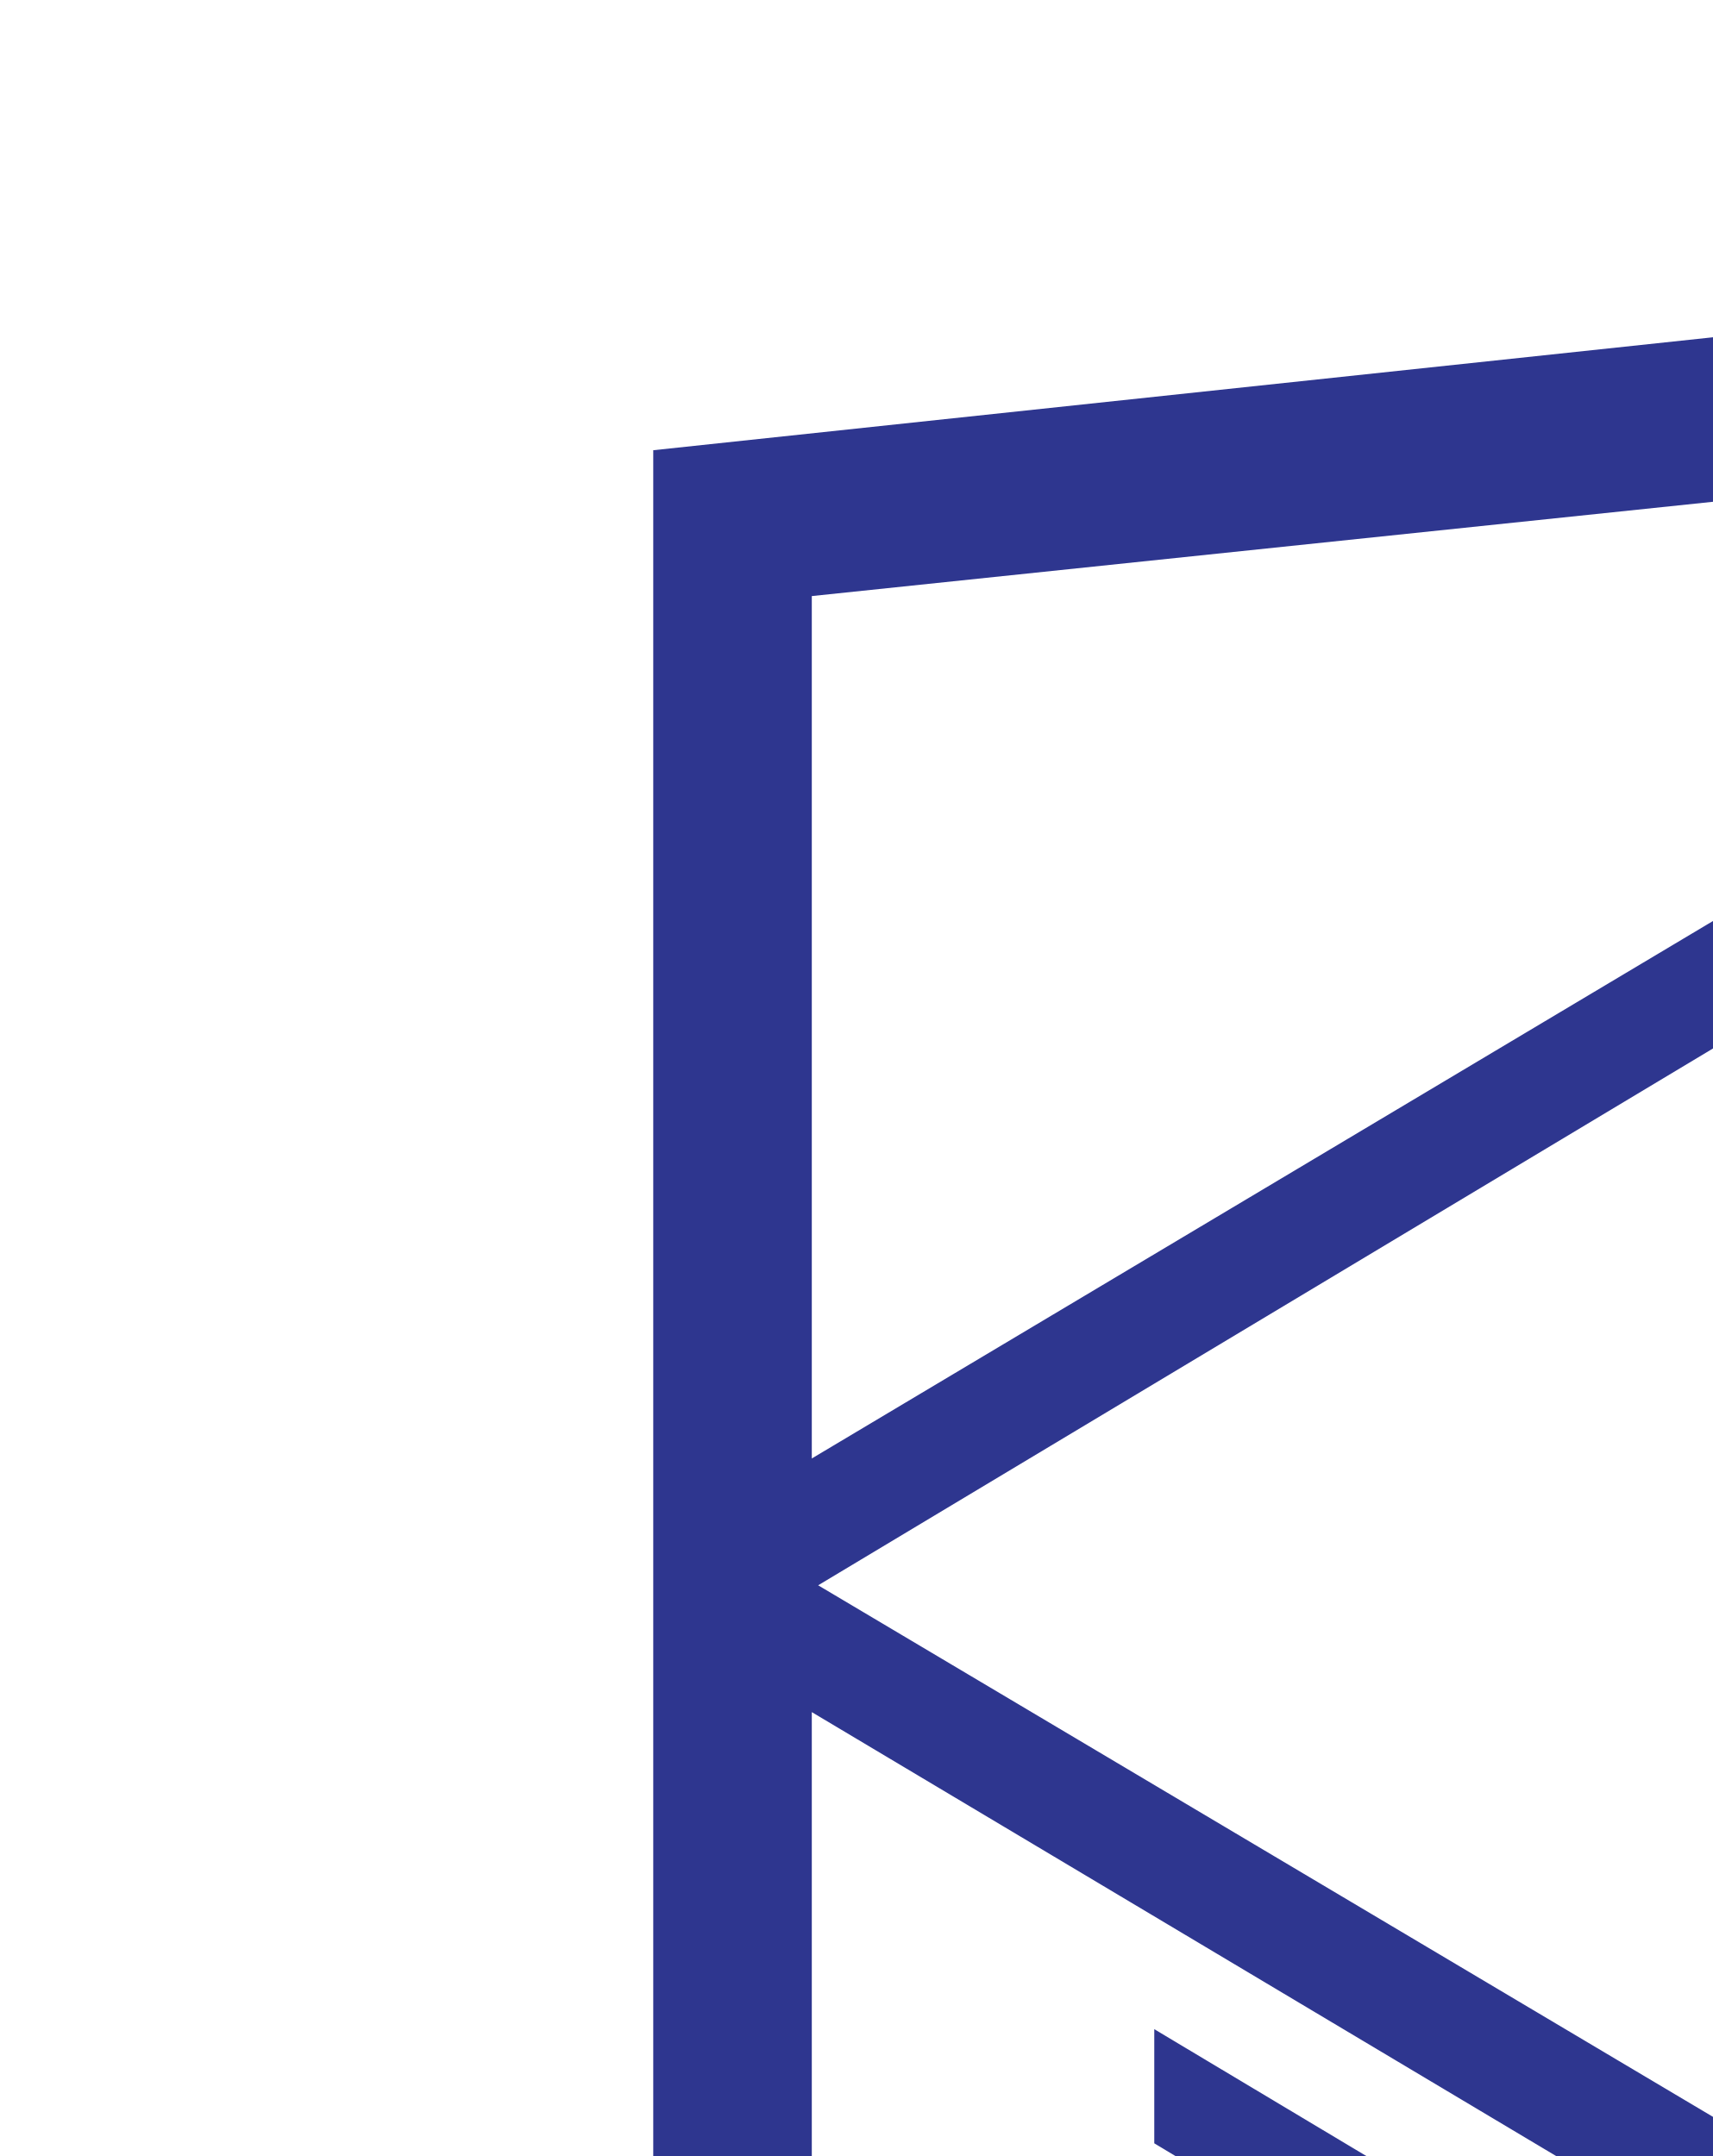
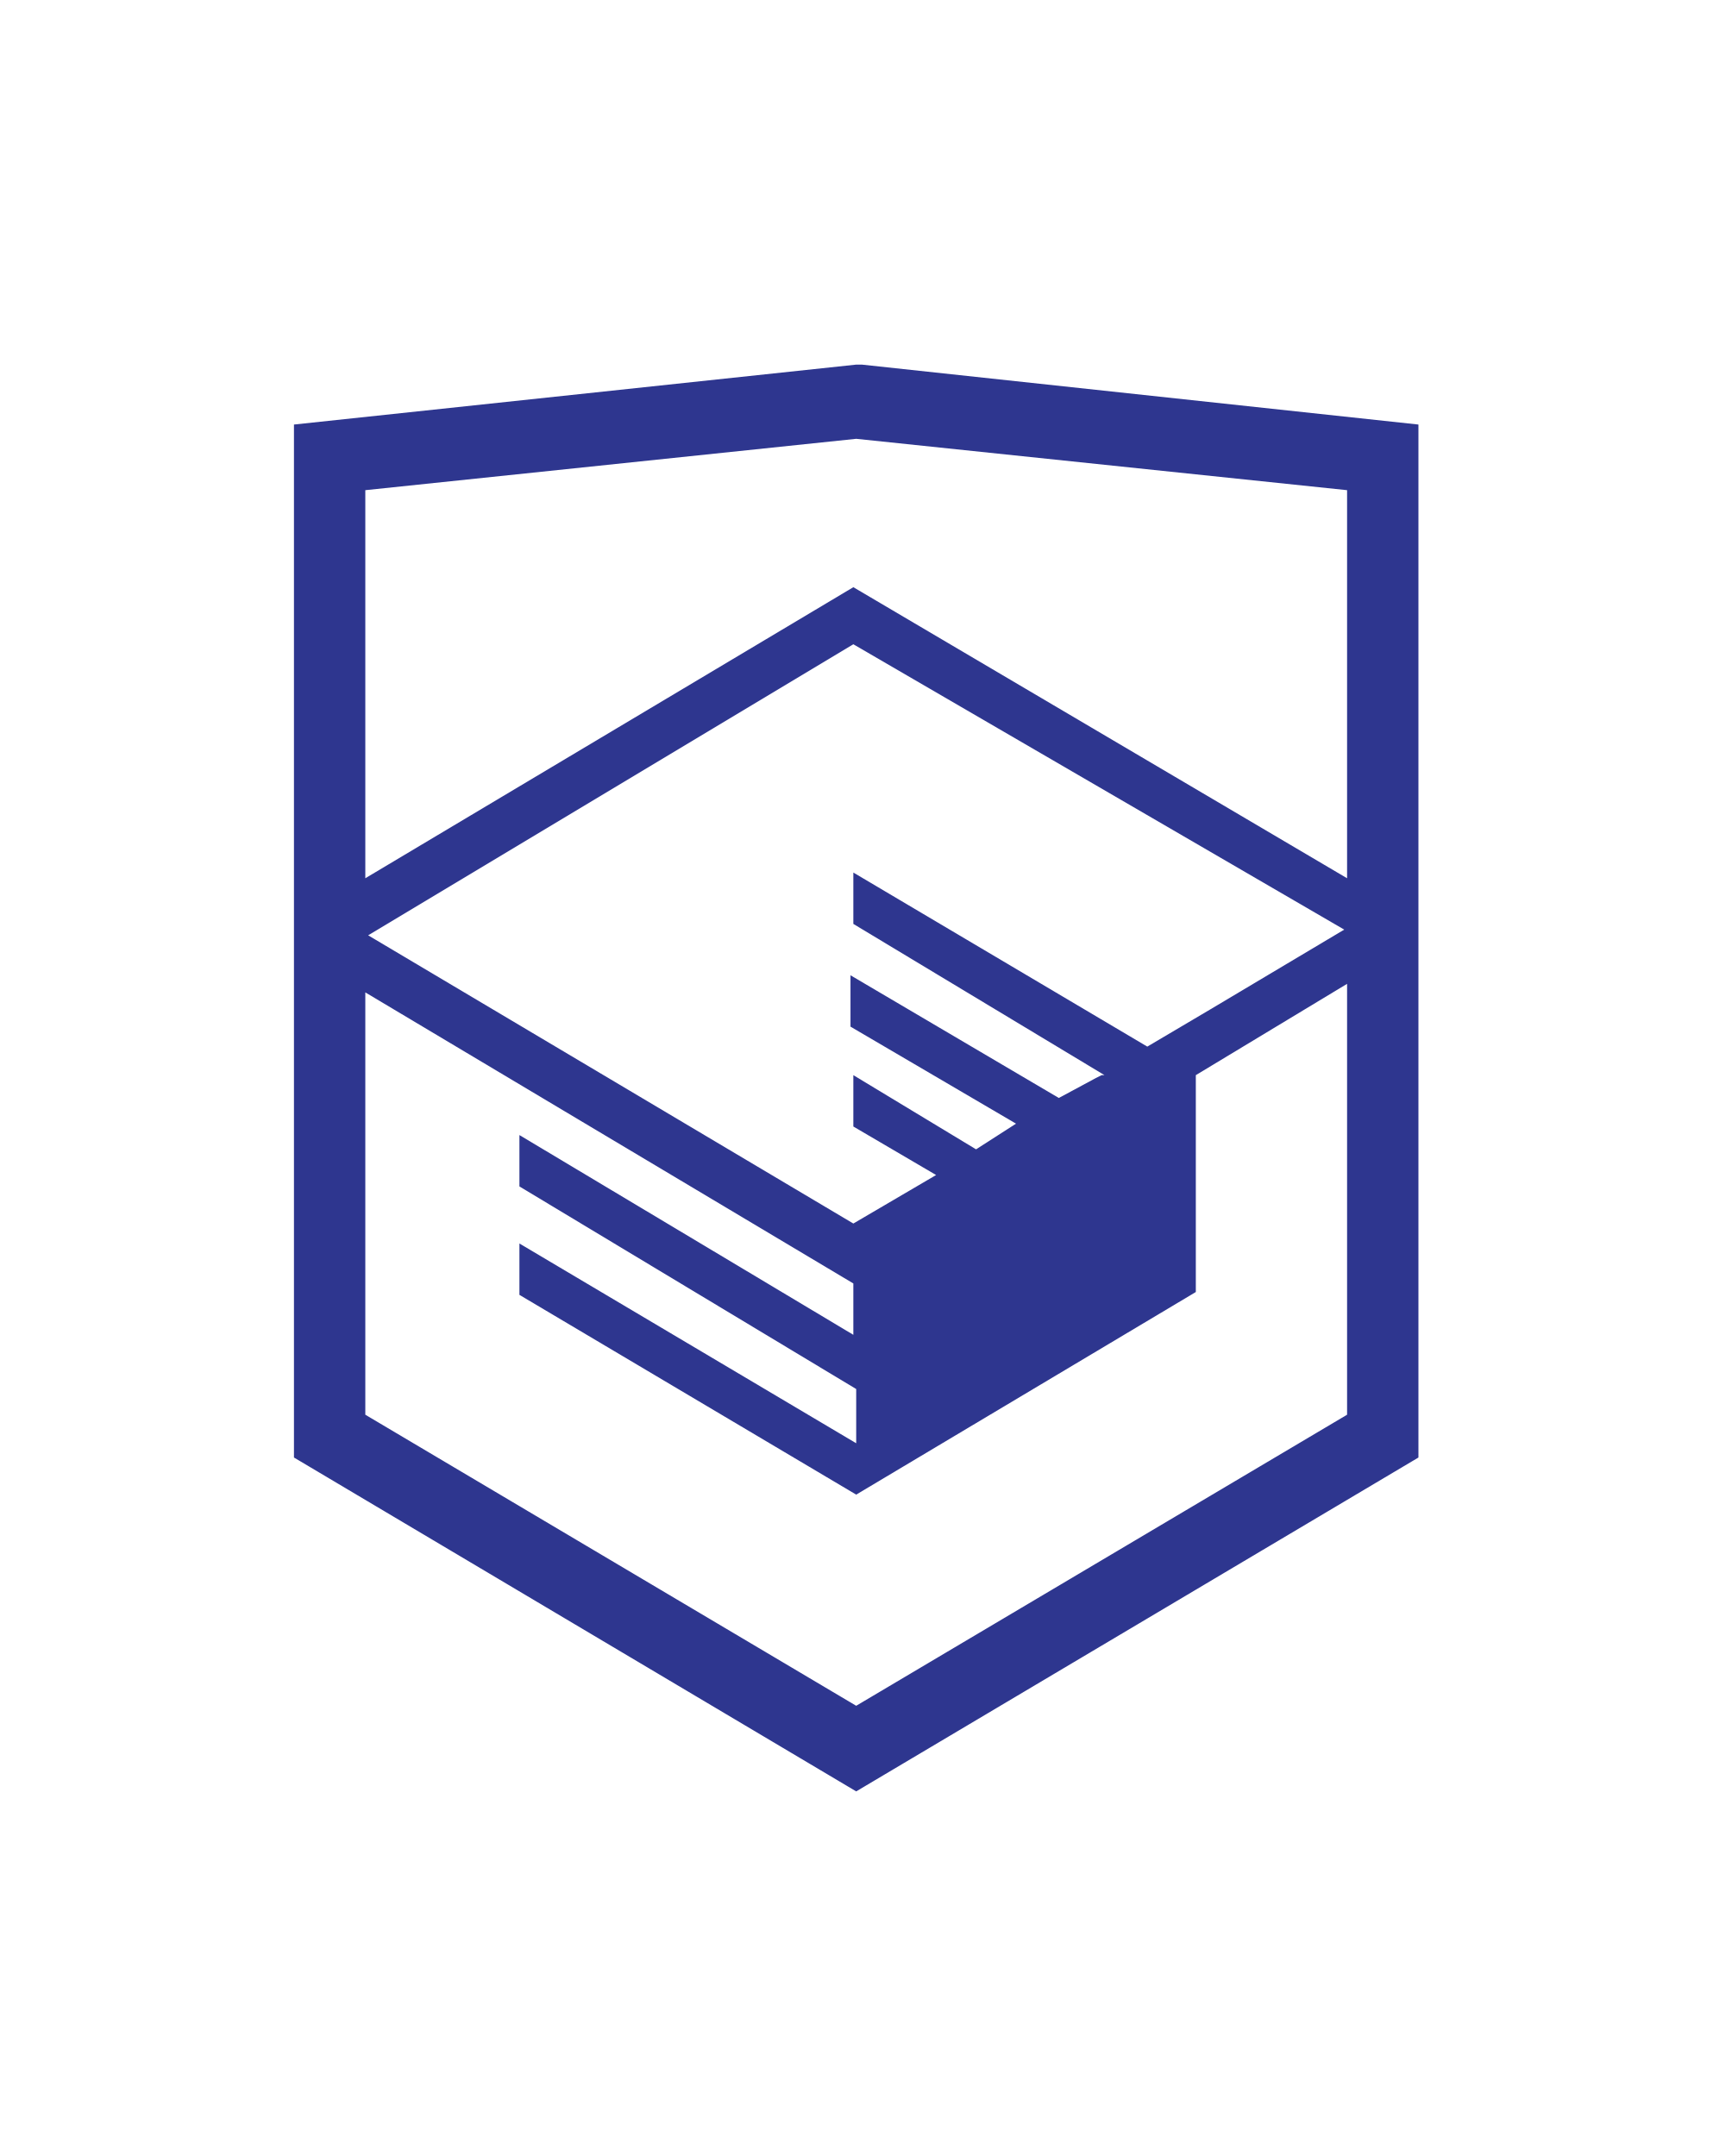
- <svg width="27" height="34">
+ <svg width="27" height="34" viewBox="0 0 60 60">
  <path fill="#2E368F" d="M30.2 5H30L10.3 7.1v36.2L30 55l19.7-11.7V7.1L30.2 5zm17 36.8L30 52 12.8 41.8V27l17.1 10.2V39l-11.7-7v1.8L30 40.9v1.9l-11.8-7v1.8l11.8 7 11.9-7.1v-7.6l5.3-3.2v15.1zm-.1-17l-4.7 2.8-2.2 1.3-10.3-6.1v1.8l8.8 5.3h-.1l-.2.1-1.3.7-7.3-4.3v1.8l5.8 3.4-1.4.9-4.3-2.6v1.8l2.9 1.7-2.9 1.7-17-10.1 17-10.2 17.2 10zm.1-1.8L29.9 12.8 12.8 23V9.4L30 7.6l17.2 1.8V23z" />
</svg>
